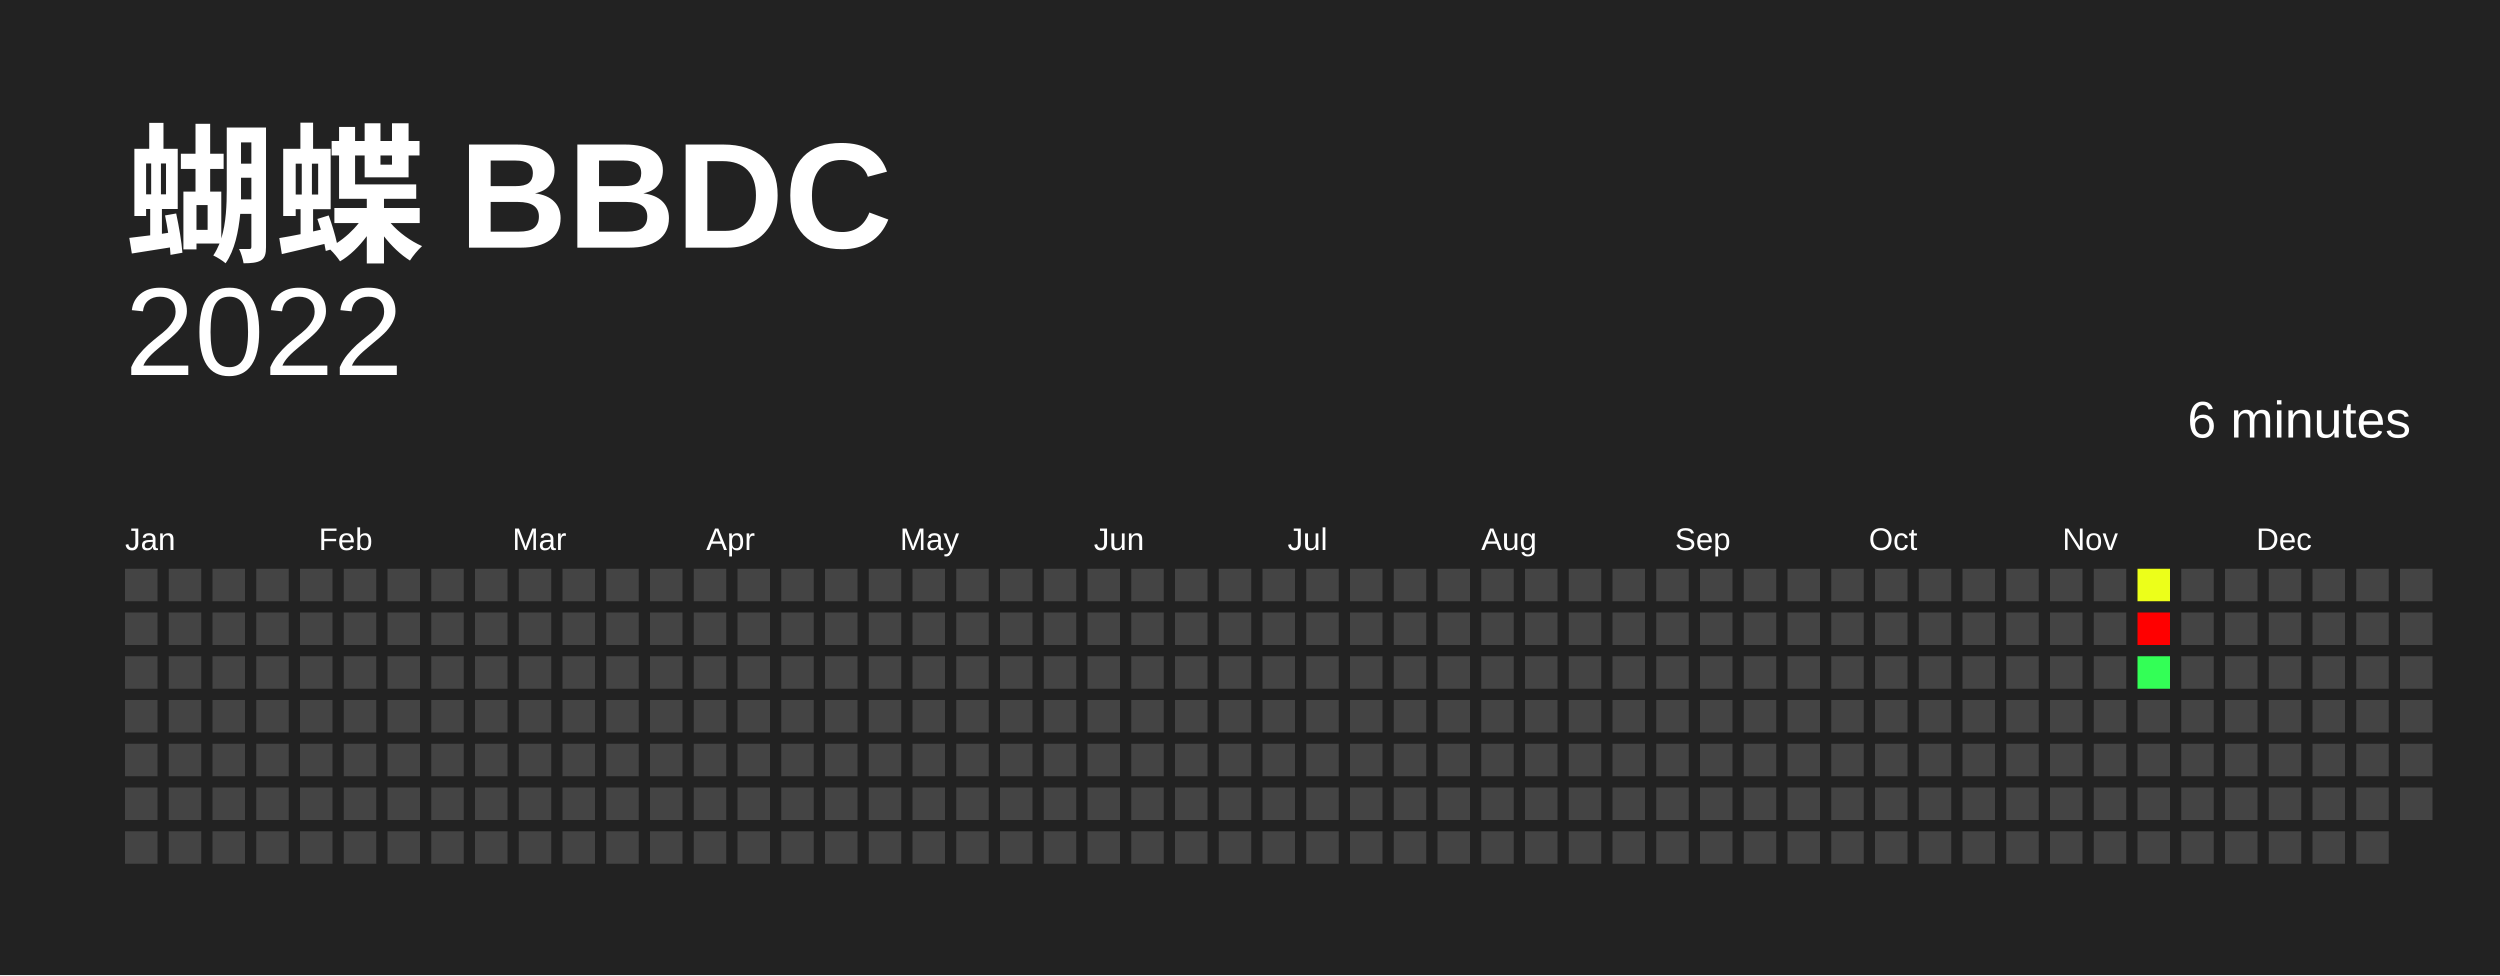
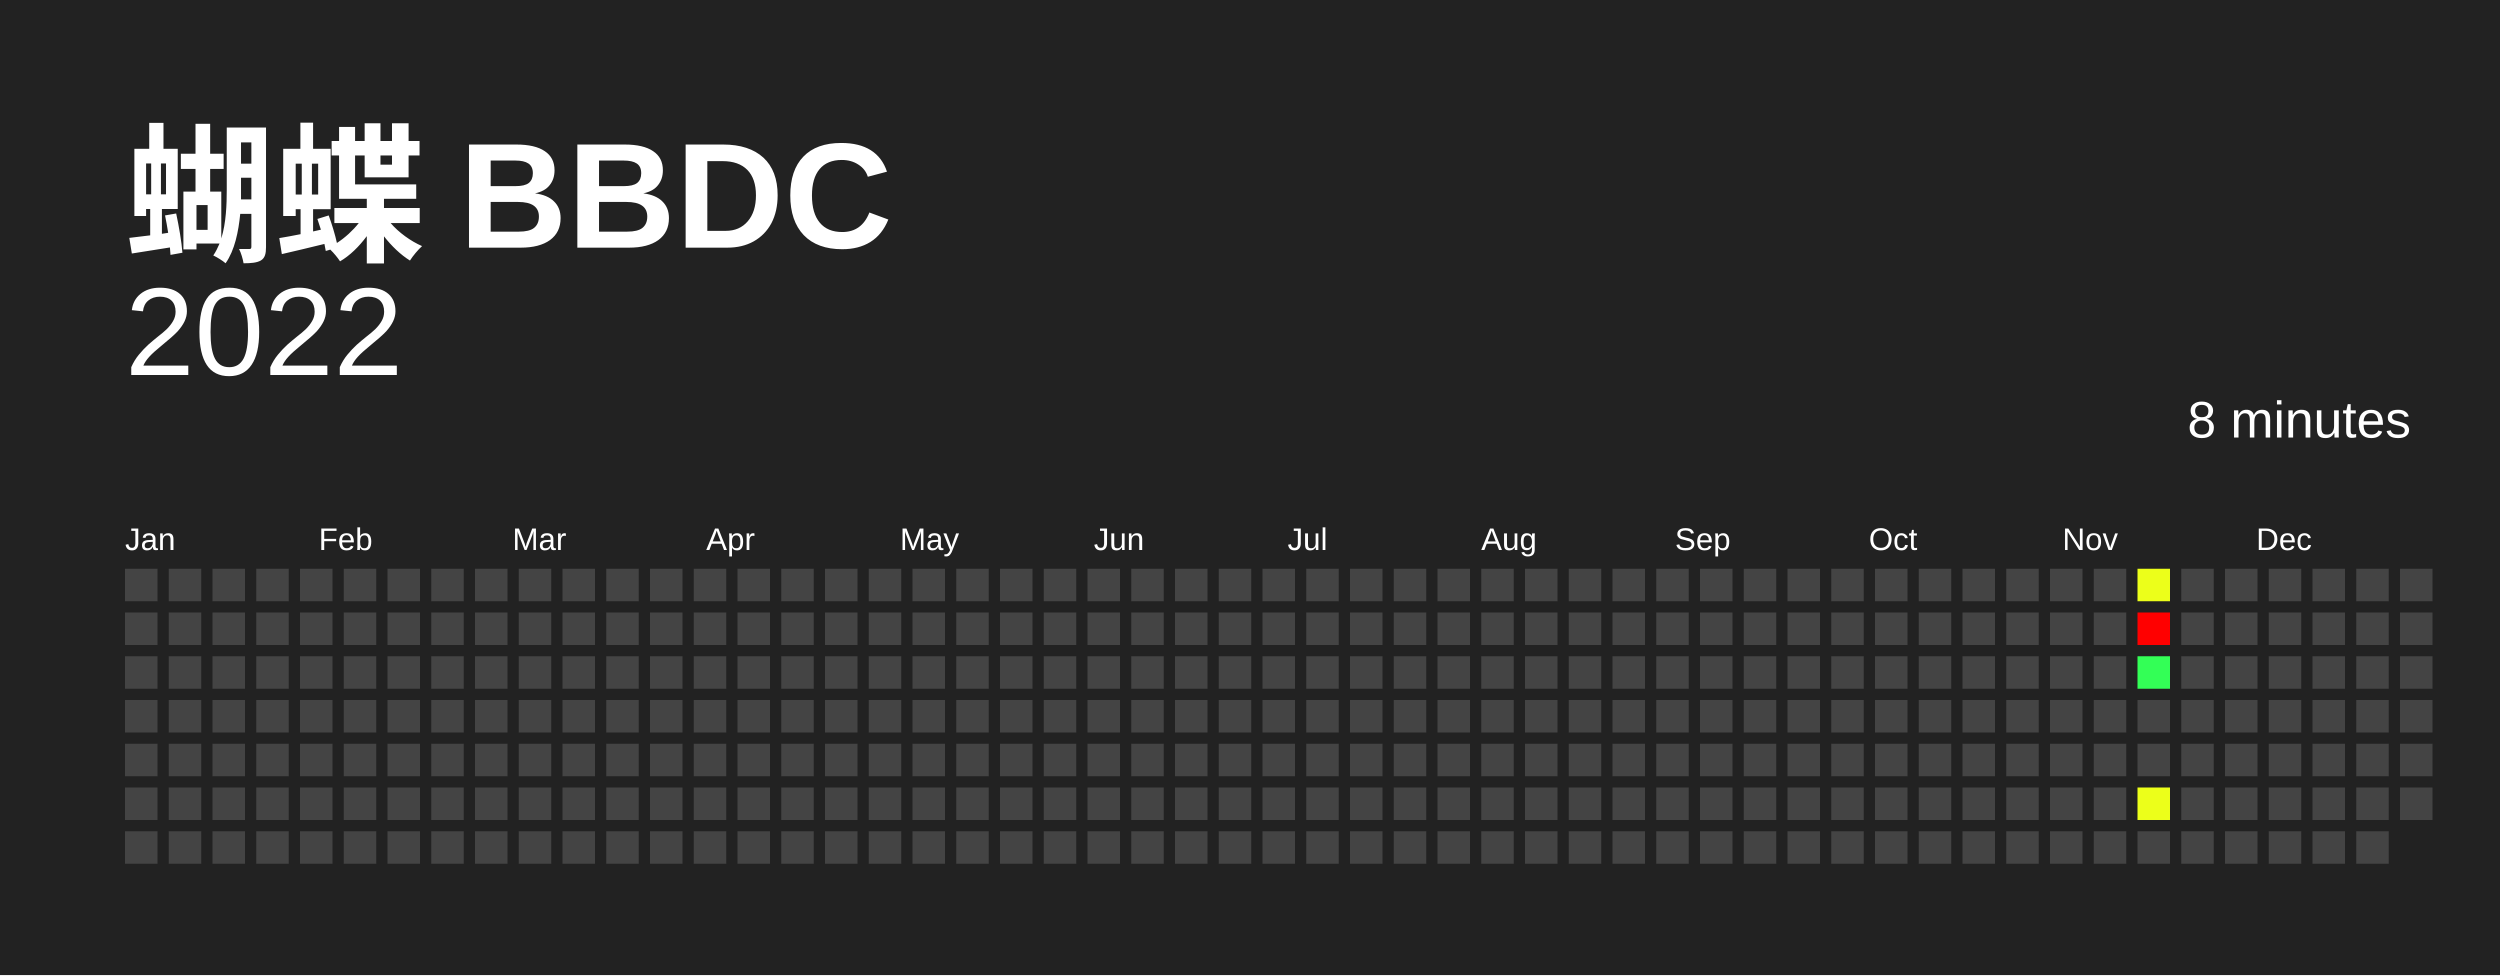
<svg xmlns="http://www.w3.org/2000/svg" baseProfile="full" height="78mm" version="1.1" viewBox="0,0,200,78" width="200mm">
  <defs />
  <rect fill="#222222" height="78" width="200" x="0" y="0" />
  <text fill="#FFFFFF" style="font-size:12px; font-family:Arial; font-weight:bold;" x="10" y="20">蝴蝶 BBDC</text>
  <text alignment-baseline="hanging" fill="#FFFFFF" style="font-size:10.0px; font-family:Arial;" x="10" y="30">2022</text>
-   <text alignment-baseline="hanging" fill="#FFFFFF" style="font-size:4.125px; font-family:Arial;" x="175" y="35">6 minutes</text>
+   <text alignment-baseline="hanging" fill="#FFFFFF" style="font-size:4.125px; font-family:Arial;" x="175" y="35">8 minutes</text>
  <text fill="#FFFFFF" style="font-size:2.5px; font-family:Arial" x="10.0" y="44">Jan</text>
  <text fill="#FFFFFF" style="font-size:2.5px; font-family:Arial" x="25.5" y="44">Feb</text>
  <text fill="#FFFFFF" style="font-size:2.5px; font-family:Arial" x="41.0" y="44">Mar</text>
  <text fill="#FFFFFF" style="font-size:2.5px; font-family:Arial" x="56.5" y="44">Apr</text>
  <text fill="#FFFFFF" style="font-size:2.5px; font-family:Arial" x="72.0" y="44">May</text>
  <text fill="#FFFFFF" style="font-size:2.5px; font-family:Arial" x="87.5" y="44">Jun</text>
  <text fill="#FFFFFF" style="font-size:2.5px; font-family:Arial" x="103.0" y="44">Jul</text>
  <text fill="#FFFFFF" style="font-size:2.5px; font-family:Arial" x="118.5" y="44">Aug</text>
  <text fill="#FFFFFF" style="font-size:2.5px; font-family:Arial" x="134.0" y="44">Sep</text>
  <text fill="#FFFFFF" style="font-size:2.5px; font-family:Arial" x="149.5" y="44">Oct</text>
  <text fill="#FFFFFF" style="font-size:2.5px; font-family:Arial" x="165.0" y="44">Nov</text>
  <text fill="#FFFFFF" style="font-size:2.5px; font-family:Arial" x="180.5" y="44">Dec</text>
  <rect fill="#444444" height="2.6" width="2.6" x="10.0" y="45.5" />
  <rect fill="#444444" height="2.6" width="2.6" x="10.0" y="49.0" />
  <rect fill="#444444" height="2.6" width="2.6" x="10.0" y="52.5" />
  <rect fill="#444444" height="2.6" width="2.6" x="10.0" y="56.0" />
  <rect fill="#444444" height="2.6" width="2.6" x="10.0" y="59.5" />
  <rect fill="#444444" height="2.6" width="2.6" x="10.0" y="63.0" />
  <rect fill="#444444" height="2.6" width="2.6" x="10.0" y="66.5" />
  <rect fill="#444444" height="2.6" width="2.6" x="13.5" y="45.5" />
  <rect fill="#444444" height="2.6" width="2.6" x="13.5" y="49.0" />
  <rect fill="#444444" height="2.6" width="2.6" x="13.5" y="52.5" />
  <rect fill="#444444" height="2.6" width="2.6" x="13.5" y="56.0" />
  <rect fill="#444444" height="2.6" width="2.6" x="13.5" y="59.5" />
  <rect fill="#444444" height="2.6" width="2.6" x="13.5" y="63.0" />
  <rect fill="#444444" height="2.6" width="2.6" x="13.5" y="66.5" />
  <rect fill="#444444" height="2.6" width="2.6" x="17.0" y="45.5" />
  <rect fill="#444444" height="2.6" width="2.6" x="17.0" y="49.0" />
  <rect fill="#444444" height="2.6" width="2.6" x="17.0" y="52.5" />
  <rect fill="#444444" height="2.6" width="2.6" x="17.0" y="56.0" />
  <rect fill="#444444" height="2.6" width="2.6" x="17.0" y="59.5" />
  <rect fill="#444444" height="2.6" width="2.6" x="17.0" y="63.0" />
  <rect fill="#444444" height="2.6" width="2.6" x="17.0" y="66.5" />
  <rect fill="#444444" height="2.6" width="2.6" x="20.5" y="45.5" />
  <rect fill="#444444" height="2.6" width="2.6" x="20.5" y="49.0" />
  <rect fill="#444444" height="2.6" width="2.6" x="20.5" y="52.5" />
  <rect fill="#444444" height="2.6" width="2.6" x="20.5" y="56.0" />
  <rect fill="#444444" height="2.6" width="2.6" x="20.5" y="59.5" />
  <rect fill="#444444" height="2.6" width="2.6" x="20.5" y="63.0" />
  <rect fill="#444444" height="2.6" width="2.6" x="20.5" y="66.5" />
  <rect fill="#444444" height="2.6" width="2.6" x="24.0" y="45.5" />
  <rect fill="#444444" height="2.6" width="2.6" x="24.0" y="49.0" />
  <rect fill="#444444" height="2.6" width="2.6" x="24.0" y="52.5" />
  <rect fill="#444444" height="2.6" width="2.6" x="24.0" y="56.0" />
  <rect fill="#444444" height="2.6" width="2.6" x="24.0" y="59.5" />
  <rect fill="#444444" height="2.6" width="2.6" x="24.0" y="63.0" />
  <rect fill="#444444" height="2.6" width="2.6" x="24.0" y="66.5" />
  <rect fill="#444444" height="2.6" width="2.6" x="27.5" y="45.5" />
  <rect fill="#444444" height="2.6" width="2.6" x="27.5" y="49.0" />
  <rect fill="#444444" height="2.6" width="2.6" x="27.5" y="52.5" />
  <rect fill="#444444" height="2.6" width="2.6" x="27.5" y="56.0" />
  <rect fill="#444444" height="2.6" width="2.6" x="27.5" y="59.5" />
  <rect fill="#444444" height="2.6" width="2.6" x="27.5" y="63.0" />
  <rect fill="#444444" height="2.6" width="2.6" x="27.5" y="66.5" />
  <rect fill="#444444" height="2.6" width="2.6" x="31.0" y="45.5" />
  <rect fill="#444444" height="2.6" width="2.6" x="31.0" y="49.0" />
  <rect fill="#444444" height="2.6" width="2.6" x="31.0" y="52.5" />
  <rect fill="#444444" height="2.6" width="2.6" x="31.0" y="56.0" />
  <rect fill="#444444" height="2.6" width="2.6" x="31.0" y="59.5" />
  <rect fill="#444444" height="2.6" width="2.6" x="31.0" y="63.0" />
  <rect fill="#444444" height="2.6" width="2.6" x="31.0" y="66.5" />
  <rect fill="#444444" height="2.6" width="2.6" x="34.5" y="45.5" />
  <rect fill="#444444" height="2.6" width="2.6" x="34.5" y="49.0" />
  <rect fill="#444444" height="2.6" width="2.6" x="34.5" y="52.5" />
  <rect fill="#444444" height="2.6" width="2.6" x="34.5" y="56.0" />
  <rect fill="#444444" height="2.6" width="2.6" x="34.5" y="59.5" />
  <rect fill="#444444" height="2.6" width="2.6" x="34.5" y="63.0" />
  <rect fill="#444444" height="2.6" width="2.6" x="34.5" y="66.5" />
  <rect fill="#444444" height="2.6" width="2.6" x="38.0" y="45.5" />
  <rect fill="#444444" height="2.6" width="2.6" x="38.0" y="49.0" />
  <rect fill="#444444" height="2.6" width="2.6" x="38.0" y="52.5" />
  <rect fill="#444444" height="2.6" width="2.6" x="38.0" y="56.0" />
  <rect fill="#444444" height="2.6" width="2.6" x="38.0" y="59.5" />
  <rect fill="#444444" height="2.6" width="2.6" x="38.0" y="63.0" />
  <rect fill="#444444" height="2.6" width="2.6" x="38.0" y="66.5" />
  <rect fill="#444444" height="2.6" width="2.6" x="41.5" y="45.5" />
  <rect fill="#444444" height="2.6" width="2.6" x="41.5" y="49.0" />
  <rect fill="#444444" height="2.6" width="2.6" x="41.5" y="52.5" />
  <rect fill="#444444" height="2.6" width="2.6" x="41.5" y="56.0" />
  <rect fill="#444444" height="2.6" width="2.6" x="41.5" y="59.5" />
  <rect fill="#444444" height="2.6" width="2.6" x="41.5" y="63.0" />
  <rect fill="#444444" height="2.6" width="2.6" x="41.5" y="66.5" />
  <rect fill="#444444" height="2.6" width="2.6" x="45.0" y="45.5" />
  <rect fill="#444444" height="2.6" width="2.6" x="45.0" y="49.0" />
  <rect fill="#444444" height="2.6" width="2.6" x="45.0" y="52.5" />
  <rect fill="#444444" height="2.6" width="2.6" x="45.0" y="56.0" />
  <rect fill="#444444" height="2.6" width="2.6" x="45.0" y="59.5" />
  <rect fill="#444444" height="2.6" width="2.6" x="45.0" y="63.0" />
  <rect fill="#444444" height="2.6" width="2.6" x="45.0" y="66.5" />
  <rect fill="#444444" height="2.6" width="2.6" x="48.5" y="45.5" />
  <rect fill="#444444" height="2.6" width="2.6" x="48.5" y="49.0" />
  <rect fill="#444444" height="2.6" width="2.6" x="48.5" y="52.5" />
  <rect fill="#444444" height="2.6" width="2.6" x="48.5" y="56.0" />
  <rect fill="#444444" height="2.6" width="2.6" x="48.5" y="59.5" />
  <rect fill="#444444" height="2.6" width="2.6" x="48.5" y="63.0" />
  <rect fill="#444444" height="2.6" width="2.6" x="48.5" y="66.5" />
  <rect fill="#444444" height="2.6" width="2.6" x="52.0" y="45.5" />
  <rect fill="#444444" height="2.6" width="2.6" x="52.0" y="49.0" />
  <rect fill="#444444" height="2.6" width="2.6" x="52.0" y="52.5" />
  <rect fill="#444444" height="2.6" width="2.6" x="52.0" y="56.0" />
  <rect fill="#444444" height="2.6" width="2.6" x="52.0" y="59.5" />
  <rect fill="#444444" height="2.6" width="2.6" x="52.0" y="63.0" />
  <rect fill="#444444" height="2.6" width="2.6" x="52.0" y="66.5" />
  <rect fill="#444444" height="2.6" width="2.6" x="55.5" y="45.5" />
  <rect fill="#444444" height="2.6" width="2.6" x="55.5" y="49.0" />
  <rect fill="#444444" height="2.6" width="2.6" x="55.5" y="52.5" />
  <rect fill="#444444" height="2.6" width="2.6" x="55.5" y="56.0" />
  <rect fill="#444444" height="2.6" width="2.6" x="55.5" y="59.5" />
  <rect fill="#444444" height="2.6" width="2.6" x="55.5" y="63.0" />
  <rect fill="#444444" height="2.6" width="2.6" x="55.5" y="66.5" />
  <rect fill="#444444" height="2.6" width="2.6" x="59.0" y="45.5" />
  <rect fill="#444444" height="2.6" width="2.6" x="59.0" y="49.0" />
  <rect fill="#444444" height="2.6" width="2.6" x="59.0" y="52.5" />
  <rect fill="#444444" height="2.6" width="2.6" x="59.0" y="56.0" />
  <rect fill="#444444" height="2.6" width="2.6" x="59.0" y="59.5" />
  <rect fill="#444444" height="2.6" width="2.6" x="59.0" y="63.0" />
  <rect fill="#444444" height="2.6" width="2.6" x="59.0" y="66.5" />
  <rect fill="#444444" height="2.6" width="2.6" x="62.5" y="45.5" />
  <rect fill="#444444" height="2.6" width="2.6" x="62.5" y="49.0" />
  <rect fill="#444444" height="2.6" width="2.6" x="62.5" y="52.5" />
  <rect fill="#444444" height="2.6" width="2.6" x="62.5" y="56.0" />
  <rect fill="#444444" height="2.6" width="2.6" x="62.5" y="59.5" />
  <rect fill="#444444" height="2.6" width="2.6" x="62.5" y="63.0" />
  <rect fill="#444444" height="2.6" width="2.6" x="62.5" y="66.5" />
  <rect fill="#444444" height="2.6" width="2.6" x="66.0" y="45.5" />
  <rect fill="#444444" height="2.6" width="2.6" x="66.0" y="49.0" />
  <rect fill="#444444" height="2.6" width="2.6" x="66.0" y="52.5" />
  <rect fill="#444444" height="2.6" width="2.6" x="66.0" y="56.0" />
  <rect fill="#444444" height="2.6" width="2.6" x="66.0" y="59.5" />
  <rect fill="#444444" height="2.6" width="2.6" x="66.0" y="63.0" />
  <rect fill="#444444" height="2.6" width="2.6" x="66.0" y="66.5" />
  <rect fill="#444444" height="2.6" width="2.6" x="69.5" y="45.5" />
  <rect fill="#444444" height="2.6" width="2.6" x="69.5" y="49.0" />
  <rect fill="#444444" height="2.6" width="2.6" x="69.5" y="52.5" />
  <rect fill="#444444" height="2.6" width="2.6" x="69.5" y="56.0" />
  <rect fill="#444444" height="2.6" width="2.6" x="69.5" y="59.5" />
  <rect fill="#444444" height="2.6" width="2.6" x="69.5" y="63.0" />
  <rect fill="#444444" height="2.6" width="2.6" x="69.5" y="66.5" />
  <rect fill="#444444" height="2.6" width="2.6" x="73.0" y="45.5" />
  <rect fill="#444444" height="2.6" width="2.6" x="73.0" y="49.0" />
  <rect fill="#444444" height="2.6" width="2.6" x="73.0" y="52.5" />
  <rect fill="#444444" height="2.6" width="2.6" x="73.0" y="56.0" />
  <rect fill="#444444" height="2.6" width="2.6" x="73.0" y="59.5" />
  <rect fill="#444444" height="2.6" width="2.6" x="73.0" y="63.0" />
  <rect fill="#444444" height="2.6" width="2.6" x="73.0" y="66.5" />
  <rect fill="#444444" height="2.6" width="2.6" x="76.5" y="45.5" />
  <rect fill="#444444" height="2.6" width="2.6" x="76.5" y="49.0" />
  <rect fill="#444444" height="2.6" width="2.6" x="76.5" y="52.5" />
  <rect fill="#444444" height="2.6" width="2.6" x="76.5" y="56.0" />
  <rect fill="#444444" height="2.6" width="2.6" x="76.5" y="59.5" />
  <rect fill="#444444" height="2.6" width="2.6" x="76.5" y="63.0" />
  <rect fill="#444444" height="2.6" width="2.6" x="76.5" y="66.5" />
  <rect fill="#444444" height="2.6" width="2.6" x="80.0" y="45.5" />
  <rect fill="#444444" height="2.6" width="2.6" x="80.0" y="49.0" />
  <rect fill="#444444" height="2.6" width="2.6" x="80.0" y="52.5" />
  <rect fill="#444444" height="2.6" width="2.6" x="80.0" y="56.0" />
  <rect fill="#444444" height="2.6" width="2.6" x="80.0" y="59.5" />
  <rect fill="#444444" height="2.6" width="2.6" x="80.0" y="63.0" />
  <rect fill="#444444" height="2.6" width="2.6" x="80.0" y="66.5" />
  <rect fill="#444444" height="2.6" width="2.6" x="83.5" y="45.5" />
  <rect fill="#444444" height="2.6" width="2.6" x="83.5" y="49.0" />
  <rect fill="#444444" height="2.6" width="2.6" x="83.5" y="52.5" />
  <rect fill="#444444" height="2.6" width="2.6" x="83.5" y="56.0" />
  <rect fill="#444444" height="2.6" width="2.6" x="83.5" y="59.5" />
  <rect fill="#444444" height="2.6" width="2.6" x="83.5" y="63.0" />
  <rect fill="#444444" height="2.6" width="2.6" x="83.5" y="66.5" />
  <rect fill="#444444" height="2.6" width="2.6" x="87.0" y="45.5" />
  <rect fill="#444444" height="2.6" width="2.6" x="87.0" y="49.0" />
  <rect fill="#444444" height="2.6" width="2.6" x="87.0" y="52.5" />
  <rect fill="#444444" height="2.6" width="2.6" x="87.0" y="56.0" />
  <rect fill="#444444" height="2.6" width="2.6" x="87.0" y="59.5" />
  <rect fill="#444444" height="2.6" width="2.6" x="87.0" y="63.0" />
  <rect fill="#444444" height="2.6" width="2.6" x="87.0" y="66.5" />
  <rect fill="#444444" height="2.6" width="2.6" x="90.5" y="45.5" />
  <rect fill="#444444" height="2.6" width="2.6" x="90.5" y="49.0" />
  <rect fill="#444444" height="2.6" width="2.6" x="90.5" y="52.5" />
  <rect fill="#444444" height="2.6" width="2.6" x="90.5" y="56.0" />
  <rect fill="#444444" height="2.6" width="2.6" x="90.5" y="59.5" />
  <rect fill="#444444" height="2.6" width="2.6" x="90.5" y="63.0" />
  <rect fill="#444444" height="2.6" width="2.6" x="90.5" y="66.5" />
  <rect fill="#444444" height="2.6" width="2.6" x="94.0" y="45.5" />
  <rect fill="#444444" height="2.6" width="2.6" x="94.0" y="49.0" />
  <rect fill="#444444" height="2.6" width="2.6" x="94.0" y="52.5" />
  <rect fill="#444444" height="2.6" width="2.6" x="94.0" y="56.0" />
  <rect fill="#444444" height="2.6" width="2.6" x="94.0" y="59.5" />
  <rect fill="#444444" height="2.6" width="2.6" x="94.0" y="63.0" />
  <rect fill="#444444" height="2.6" width="2.6" x="94.0" y="66.5" />
  <rect fill="#444444" height="2.6" width="2.6" x="97.5" y="45.5" />
  <rect fill="#444444" height="2.6" width="2.6" x="97.5" y="49.0" />
  <rect fill="#444444" height="2.6" width="2.6" x="97.5" y="52.5" />
  <rect fill="#444444" height="2.6" width="2.6" x="97.5" y="56.0" />
  <rect fill="#444444" height="2.6" width="2.6" x="97.5" y="59.5" />
  <rect fill="#444444" height="2.6" width="2.6" x="97.5" y="63.0" />
  <rect fill="#444444" height="2.6" width="2.6" x="97.5" y="66.5" />
  <rect fill="#444444" height="2.6" width="2.6" x="101.0" y="45.5" />
  <rect fill="#444444" height="2.6" width="2.6" x="101.0" y="49.0" />
  <rect fill="#444444" height="2.6" width="2.6" x="101.0" y="52.5" />
  <rect fill="#444444" height="2.6" width="2.6" x="101.0" y="56.0" />
  <rect fill="#444444" height="2.6" width="2.6" x="101.0" y="59.5" />
  <rect fill="#444444" height="2.6" width="2.6" x="101.0" y="63.0" />
  <rect fill="#444444" height="2.6" width="2.6" x="101.0" y="66.5" />
  <rect fill="#444444" height="2.6" width="2.6" x="104.5" y="45.5" />
  <rect fill="#444444" height="2.6" width="2.6" x="104.5" y="49.0" />
  <rect fill="#444444" height="2.6" width="2.6" x="104.5" y="52.5" />
  <rect fill="#444444" height="2.6" width="2.6" x="104.5" y="56.0" />
  <rect fill="#444444" height="2.6" width="2.6" x="104.5" y="59.5" />
  <rect fill="#444444" height="2.6" width="2.6" x="104.5" y="63.0" />
  <rect fill="#444444" height="2.6" width="2.6" x="104.5" y="66.5" />
  <rect fill="#444444" height="2.6" width="2.6" x="108.0" y="45.5" />
  <rect fill="#444444" height="2.6" width="2.6" x="108.0" y="49.0" />
  <rect fill="#444444" height="2.6" width="2.6" x="108.0" y="52.5" />
  <rect fill="#444444" height="2.6" width="2.6" x="108.0" y="56.0" />
  <rect fill="#444444" height="2.6" width="2.6" x="108.0" y="59.5" />
  <rect fill="#444444" height="2.6" width="2.6" x="108.0" y="63.0" />
  <rect fill="#444444" height="2.6" width="2.6" x="108.0" y="66.5" />
  <rect fill="#444444" height="2.6" width="2.6" x="111.5" y="45.5" />
  <rect fill="#444444" height="2.6" width="2.6" x="111.5" y="49.0" />
  <rect fill="#444444" height="2.6" width="2.6" x="111.5" y="52.5" />
  <rect fill="#444444" height="2.6" width="2.6" x="111.5" y="56.0" />
  <rect fill="#444444" height="2.6" width="2.6" x="111.5" y="59.5" />
  <rect fill="#444444" height="2.6" width="2.6" x="111.5" y="63.0" />
  <rect fill="#444444" height="2.6" width="2.6" x="111.5" y="66.5" />
  <rect fill="#444444" height="2.6" width="2.6" x="115.0" y="45.5" />
  <rect fill="#444444" height="2.6" width="2.6" x="115.0" y="49.0" />
  <rect fill="#444444" height="2.6" width="2.6" x="115.0" y="52.5" />
  <rect fill="#444444" height="2.6" width="2.6" x="115.0" y="56.0" />
  <rect fill="#444444" height="2.6" width="2.6" x="115.0" y="59.5" />
  <rect fill="#444444" height="2.6" width="2.6" x="115.0" y="63.0" />
  <rect fill="#444444" height="2.6" width="2.6" x="115.0" y="66.5" />
  <rect fill="#444444" height="2.6" width="2.6" x="118.5" y="45.5" />
  <rect fill="#444444" height="2.6" width="2.6" x="118.5" y="49.0" />
  <rect fill="#444444" height="2.6" width="2.6" x="118.5" y="52.5" />
  <rect fill="#444444" height="2.6" width="2.6" x="118.5" y="56.0" />
  <rect fill="#444444" height="2.6" width="2.6" x="118.5" y="59.5" />
  <rect fill="#444444" height="2.6" width="2.6" x="118.5" y="63.0" />
  <rect fill="#444444" height="2.6" width="2.6" x="118.5" y="66.5" />
  <rect fill="#444444" height="2.6" width="2.6" x="122.0" y="45.5" />
  <rect fill="#444444" height="2.6" width="2.6" x="122.0" y="49.0" />
  <rect fill="#444444" height="2.6" width="2.6" x="122.0" y="52.5" />
  <rect fill="#444444" height="2.6" width="2.6" x="122.0" y="56.0" />
  <rect fill="#444444" height="2.6" width="2.6" x="122.0" y="59.5" />
  <rect fill="#444444" height="2.6" width="2.6" x="122.0" y="63.0" />
  <rect fill="#444444" height="2.6" width="2.6" x="122.0" y="66.5" />
  <rect fill="#444444" height="2.6" width="2.6" x="125.5" y="45.5" />
  <rect fill="#444444" height="2.6" width="2.6" x="125.5" y="49.0" />
  <rect fill="#444444" height="2.6" width="2.6" x="125.5" y="52.5" />
  <rect fill="#444444" height="2.6" width="2.6" x="125.5" y="56.0" />
  <rect fill="#444444" height="2.6" width="2.6" x="125.5" y="59.5" />
  <rect fill="#444444" height="2.6" width="2.6" x="125.5" y="63.0" />
  <rect fill="#444444" height="2.6" width="2.6" x="125.5" y="66.5" />
  <rect fill="#444444" height="2.6" width="2.6" x="129.0" y="45.5" />
  <rect fill="#444444" height="2.6" width="2.6" x="129.0" y="49.0" />
  <rect fill="#444444" height="2.6" width="2.6" x="129.0" y="52.5" />
  <rect fill="#444444" height="2.6" width="2.6" x="129.0" y="56.0" />
  <rect fill="#444444" height="2.6" width="2.6" x="129.0" y="59.5" />
  <rect fill="#444444" height="2.6" width="2.6" x="129.0" y="63.0" />
  <rect fill="#444444" height="2.6" width="2.6" x="129.0" y="66.5" />
  <rect fill="#444444" height="2.6" width="2.6" x="132.5" y="45.5" />
  <rect fill="#444444" height="2.6" width="2.6" x="132.5" y="49.0" />
  <rect fill="#444444" height="2.6" width="2.6" x="132.5" y="52.5" />
  <rect fill="#444444" height="2.6" width="2.6" x="132.5" y="56.0" />
  <rect fill="#444444" height="2.6" width="2.6" x="132.5" y="59.5" />
  <rect fill="#444444" height="2.6" width="2.6" x="132.5" y="63.0" />
  <rect fill="#444444" height="2.6" width="2.6" x="132.5" y="66.5" />
  <rect fill="#444444" height="2.6" width="2.6" x="136.0" y="45.5" />
  <rect fill="#444444" height="2.6" width="2.6" x="136.0" y="49.0" />
  <rect fill="#444444" height="2.6" width="2.6" x="136.0" y="52.5" />
  <rect fill="#444444" height="2.6" width="2.6" x="136.0" y="56.0" />
  <rect fill="#444444" height="2.6" width="2.6" x="136.0" y="59.5" />
  <rect fill="#444444" height="2.6" width="2.6" x="136.0" y="63.0" />
  <rect fill="#444444" height="2.6" width="2.6" x="136.0" y="66.5" />
  <rect fill="#444444" height="2.6" width="2.6" x="139.5" y="45.5" />
  <rect fill="#444444" height="2.6" width="2.6" x="139.5" y="49.0" />
  <rect fill="#444444" height="2.6" width="2.6" x="139.5" y="52.5" />
  <rect fill="#444444" height="2.6" width="2.6" x="139.5" y="56.0" />
  <rect fill="#444444" height="2.6" width="2.6" x="139.5" y="59.5" />
  <rect fill="#444444" height="2.6" width="2.6" x="139.5" y="63.0" />
  <rect fill="#444444" height="2.6" width="2.6" x="139.5" y="66.5" />
  <rect fill="#444444" height="2.6" width="2.6" x="143.0" y="45.5" />
  <rect fill="#444444" height="2.6" width="2.6" x="143.0" y="49.0" />
  <rect fill="#444444" height="2.6" width="2.6" x="143.0" y="52.5" />
  <rect fill="#444444" height="2.6" width="2.6" x="143.0" y="56.0" />
  <rect fill="#444444" height="2.6" width="2.6" x="143.0" y="59.5" />
  <rect fill="#444444" height="2.6" width="2.6" x="143.0" y="63.0" />
  <rect fill="#444444" height="2.6" width="2.6" x="143.0" y="66.5" />
  <rect fill="#444444" height="2.6" width="2.6" x="146.5" y="45.5" />
  <rect fill="#444444" height="2.6" width="2.6" x="146.5" y="49.0" />
  <rect fill="#444444" height="2.6" width="2.6" x="146.5" y="52.5" />
  <rect fill="#444444" height="2.6" width="2.6" x="146.5" y="56.0" />
  <rect fill="#444444" height="2.6" width="2.6" x="146.5" y="59.5" />
  <rect fill="#444444" height="2.6" width="2.6" x="146.5" y="63.0" />
  <rect fill="#444444" height="2.6" width="2.6" x="146.5" y="66.5" />
  <rect fill="#444444" height="2.6" width="2.6" x="150.0" y="45.5" />
  <rect fill="#444444" height="2.6" width="2.6" x="150.0" y="49.0" />
  <rect fill="#444444" height="2.6" width="2.6" x="150.0" y="52.5" />
  <rect fill="#444444" height="2.6" width="2.6" x="150.0" y="56.0" />
  <rect fill="#444444" height="2.6" width="2.6" x="150.0" y="59.5" />
  <rect fill="#444444" height="2.6" width="2.6" x="150.0" y="63.0" />
  <rect fill="#444444" height="2.6" width="2.6" x="150.0" y="66.5" />
  <rect fill="#444444" height="2.6" width="2.6" x="153.5" y="45.5" />
  <rect fill="#444444" height="2.6" width="2.6" x="153.5" y="49.0" />
  <rect fill="#444444" height="2.6" width="2.6" x="153.5" y="52.5" />
  <rect fill="#444444" height="2.6" width="2.6" x="153.5" y="56.0" />
  <rect fill="#444444" height="2.6" width="2.6" x="153.5" y="59.5" />
  <rect fill="#444444" height="2.6" width="2.6" x="153.5" y="63.0" />
  <rect fill="#444444" height="2.6" width="2.6" x="153.5" y="66.5" />
  <rect fill="#444444" height="2.6" width="2.6" x="157.0" y="45.5" />
  <rect fill="#444444" height="2.6" width="2.6" x="157.0" y="49.0" />
  <rect fill="#444444" height="2.6" width="2.6" x="157.0" y="52.5" />
  <rect fill="#444444" height="2.6" width="2.6" x="157.0" y="56.0" />
  <rect fill="#444444" height="2.6" width="2.6" x="157.0" y="59.5" />
  <rect fill="#444444" height="2.6" width="2.6" x="157.0" y="63.0" />
  <rect fill="#444444" height="2.6" width="2.6" x="157.0" y="66.5" />
  <rect fill="#444444" height="2.6" width="2.6" x="160.5" y="45.5" />
  <rect fill="#444444" height="2.6" width="2.6" x="160.5" y="49.0" />
  <rect fill="#444444" height="2.6" width="2.6" x="160.5" y="52.5" />
  <rect fill="#444444" height="2.6" width="2.6" x="160.5" y="56.0" />
  <rect fill="#444444" height="2.6" width="2.6" x="160.5" y="59.5" />
  <rect fill="#444444" height="2.6" width="2.6" x="160.5" y="63.0" />
  <rect fill="#444444" height="2.6" width="2.6" x="160.5" y="66.5" />
  <rect fill="#444444" height="2.6" width="2.6" x="164.0" y="45.5" />
  <rect fill="#444444" height="2.6" width="2.6" x="164.0" y="49.0" />
  <rect fill="#444444" height="2.6" width="2.6" x="164.0" y="52.5" />
  <rect fill="#444444" height="2.6" width="2.6" x="164.0" y="56.0" />
  <rect fill="#444444" height="2.6" width="2.6" x="164.0" y="59.5" />
  <rect fill="#444444" height="2.6" width="2.6" x="164.0" y="63.0" />
  <rect fill="#444444" height="2.6" width="2.6" x="164.0" y="66.5" />
  <rect fill="#444444" height="2.6" width="2.6" x="167.5" y="45.5" />
  <rect fill="#444444" height="2.6" width="2.6" x="167.5" y="49.0" />
  <rect fill="#444444" height="2.6" width="2.6" x="167.5" y="52.5" />
  <rect fill="#444444" height="2.6" width="2.6" x="167.5" y="56.0" />
  <rect fill="#444444" height="2.6" width="2.6" x="167.5" y="59.5" />
  <rect fill="#444444" height="2.6" width="2.6" x="167.5" y="63.0" />
  <rect fill="#444444" height="2.6" width="2.6" x="167.5" y="66.5" />
  <rect fill="#ecff1a" height="2.6" width="2.6" x="171.0" y="45.5" />
  <rect fill="red" height="2.6" width="2.6" x="171.0" y="49.0" />
  <rect fill="#33ff56" height="2.6" width="2.6" x="171.0" y="52.5" />
  <rect fill="#444444" height="2.6" width="2.6" x="171.0" y="56.0" />
  <rect fill="#444444" height="2.6" width="2.6" x="171.0" y="59.5" />
-   <rect fill="#444444" height="2.6" width="2.6" x="171.0" y="63.0" />
+   <rect fill="#ecff1a" height="2.6" width="2.6" x="171.0" y="63.0" />
  <rect fill="#444444" height="2.6" width="2.6" x="171.0" y="66.5" />
  <rect fill="#444444" height="2.6" width="2.6" x="174.5" y="45.5" />
  <rect fill="#444444" height="2.6" width="2.6" x="174.5" y="49.0" />
  <rect fill="#444444" height="2.6" width="2.6" x="174.5" y="52.5" />
  <rect fill="#444444" height="2.6" width="2.6" x="174.5" y="56.0" />
  <rect fill="#444444" height="2.6" width="2.6" x="174.5" y="59.5" />
  <rect fill="#444444" height="2.6" width="2.6" x="174.5" y="63.0" />
  <rect fill="#444444" height="2.6" width="2.6" x="174.5" y="66.5" />
  <rect fill="#444444" height="2.6" width="2.6" x="178.0" y="45.5" />
  <rect fill="#444444" height="2.6" width="2.6" x="178.0" y="49.0" />
  <rect fill="#444444" height="2.6" width="2.6" x="178.0" y="52.5" />
  <rect fill="#444444" height="2.6" width="2.6" x="178.0" y="56.0" />
  <rect fill="#444444" height="2.6" width="2.6" x="178.0" y="59.5" />
  <rect fill="#444444" height="2.6" width="2.6" x="178.0" y="63.0" />
  <rect fill="#444444" height="2.6" width="2.6" x="178.0" y="66.5" />
  <rect fill="#444444" height="2.6" width="2.6" x="181.5" y="45.5" />
  <rect fill="#444444" height="2.6" width="2.6" x="181.5" y="49.0" />
  <rect fill="#444444" height="2.6" width="2.6" x="181.5" y="52.5" />
  <rect fill="#444444" height="2.6" width="2.6" x="181.5" y="56.0" />
  <rect fill="#444444" height="2.6" width="2.6" x="181.5" y="59.5" />
  <rect fill="#444444" height="2.6" width="2.6" x="181.5" y="63.0" />
  <rect fill="#444444" height="2.6" width="2.6" x="181.5" y="66.5" />
  <rect fill="#444444" height="2.6" width="2.6" x="185.0" y="45.5" />
  <rect fill="#444444" height="2.6" width="2.6" x="185.0" y="49.0" />
  <rect fill="#444444" height="2.6" width="2.6" x="185.0" y="52.5" />
  <rect fill="#444444" height="2.6" width="2.6" x="185.0" y="56.0" />
  <rect fill="#444444" height="2.6" width="2.6" x="185.0" y="59.5" />
  <rect fill="#444444" height="2.6" width="2.6" x="185.0" y="63.0" />
  <rect fill="#444444" height="2.6" width="2.6" x="185.0" y="66.5" />
  <rect fill="#444444" height="2.6" width="2.6" x="188.5" y="45.5" />
  <rect fill="#444444" height="2.6" width="2.6" x="188.5" y="49.0" />
  <rect fill="#444444" height="2.6" width="2.6" x="188.5" y="52.5" />
  <rect fill="#444444" height="2.6" width="2.6" x="188.5" y="56.0" />
  <rect fill="#444444" height="2.6" width="2.6" x="188.5" y="59.5" />
  <rect fill="#444444" height="2.6" width="2.6" x="188.5" y="63.0" />
  <rect fill="#444444" height="2.6" width="2.6" x="188.5" y="66.5" />
  <rect fill="#444444" height="2.6" width="2.6" x="192.0" y="45.5" />
  <rect fill="#444444" height="2.6" width="2.6" x="192.0" y="49.0" />
  <rect fill="#444444" height="2.6" width="2.6" x="192.0" y="52.5" />
  <rect fill="#444444" height="2.6" width="2.6" x="192.0" y="56.0" />
  <rect fill="#444444" height="2.6" width="2.6" x="192.0" y="59.5" />
  <rect fill="#444444" height="2.6" width="2.6" x="192.0" y="63.0" />
</svg>
